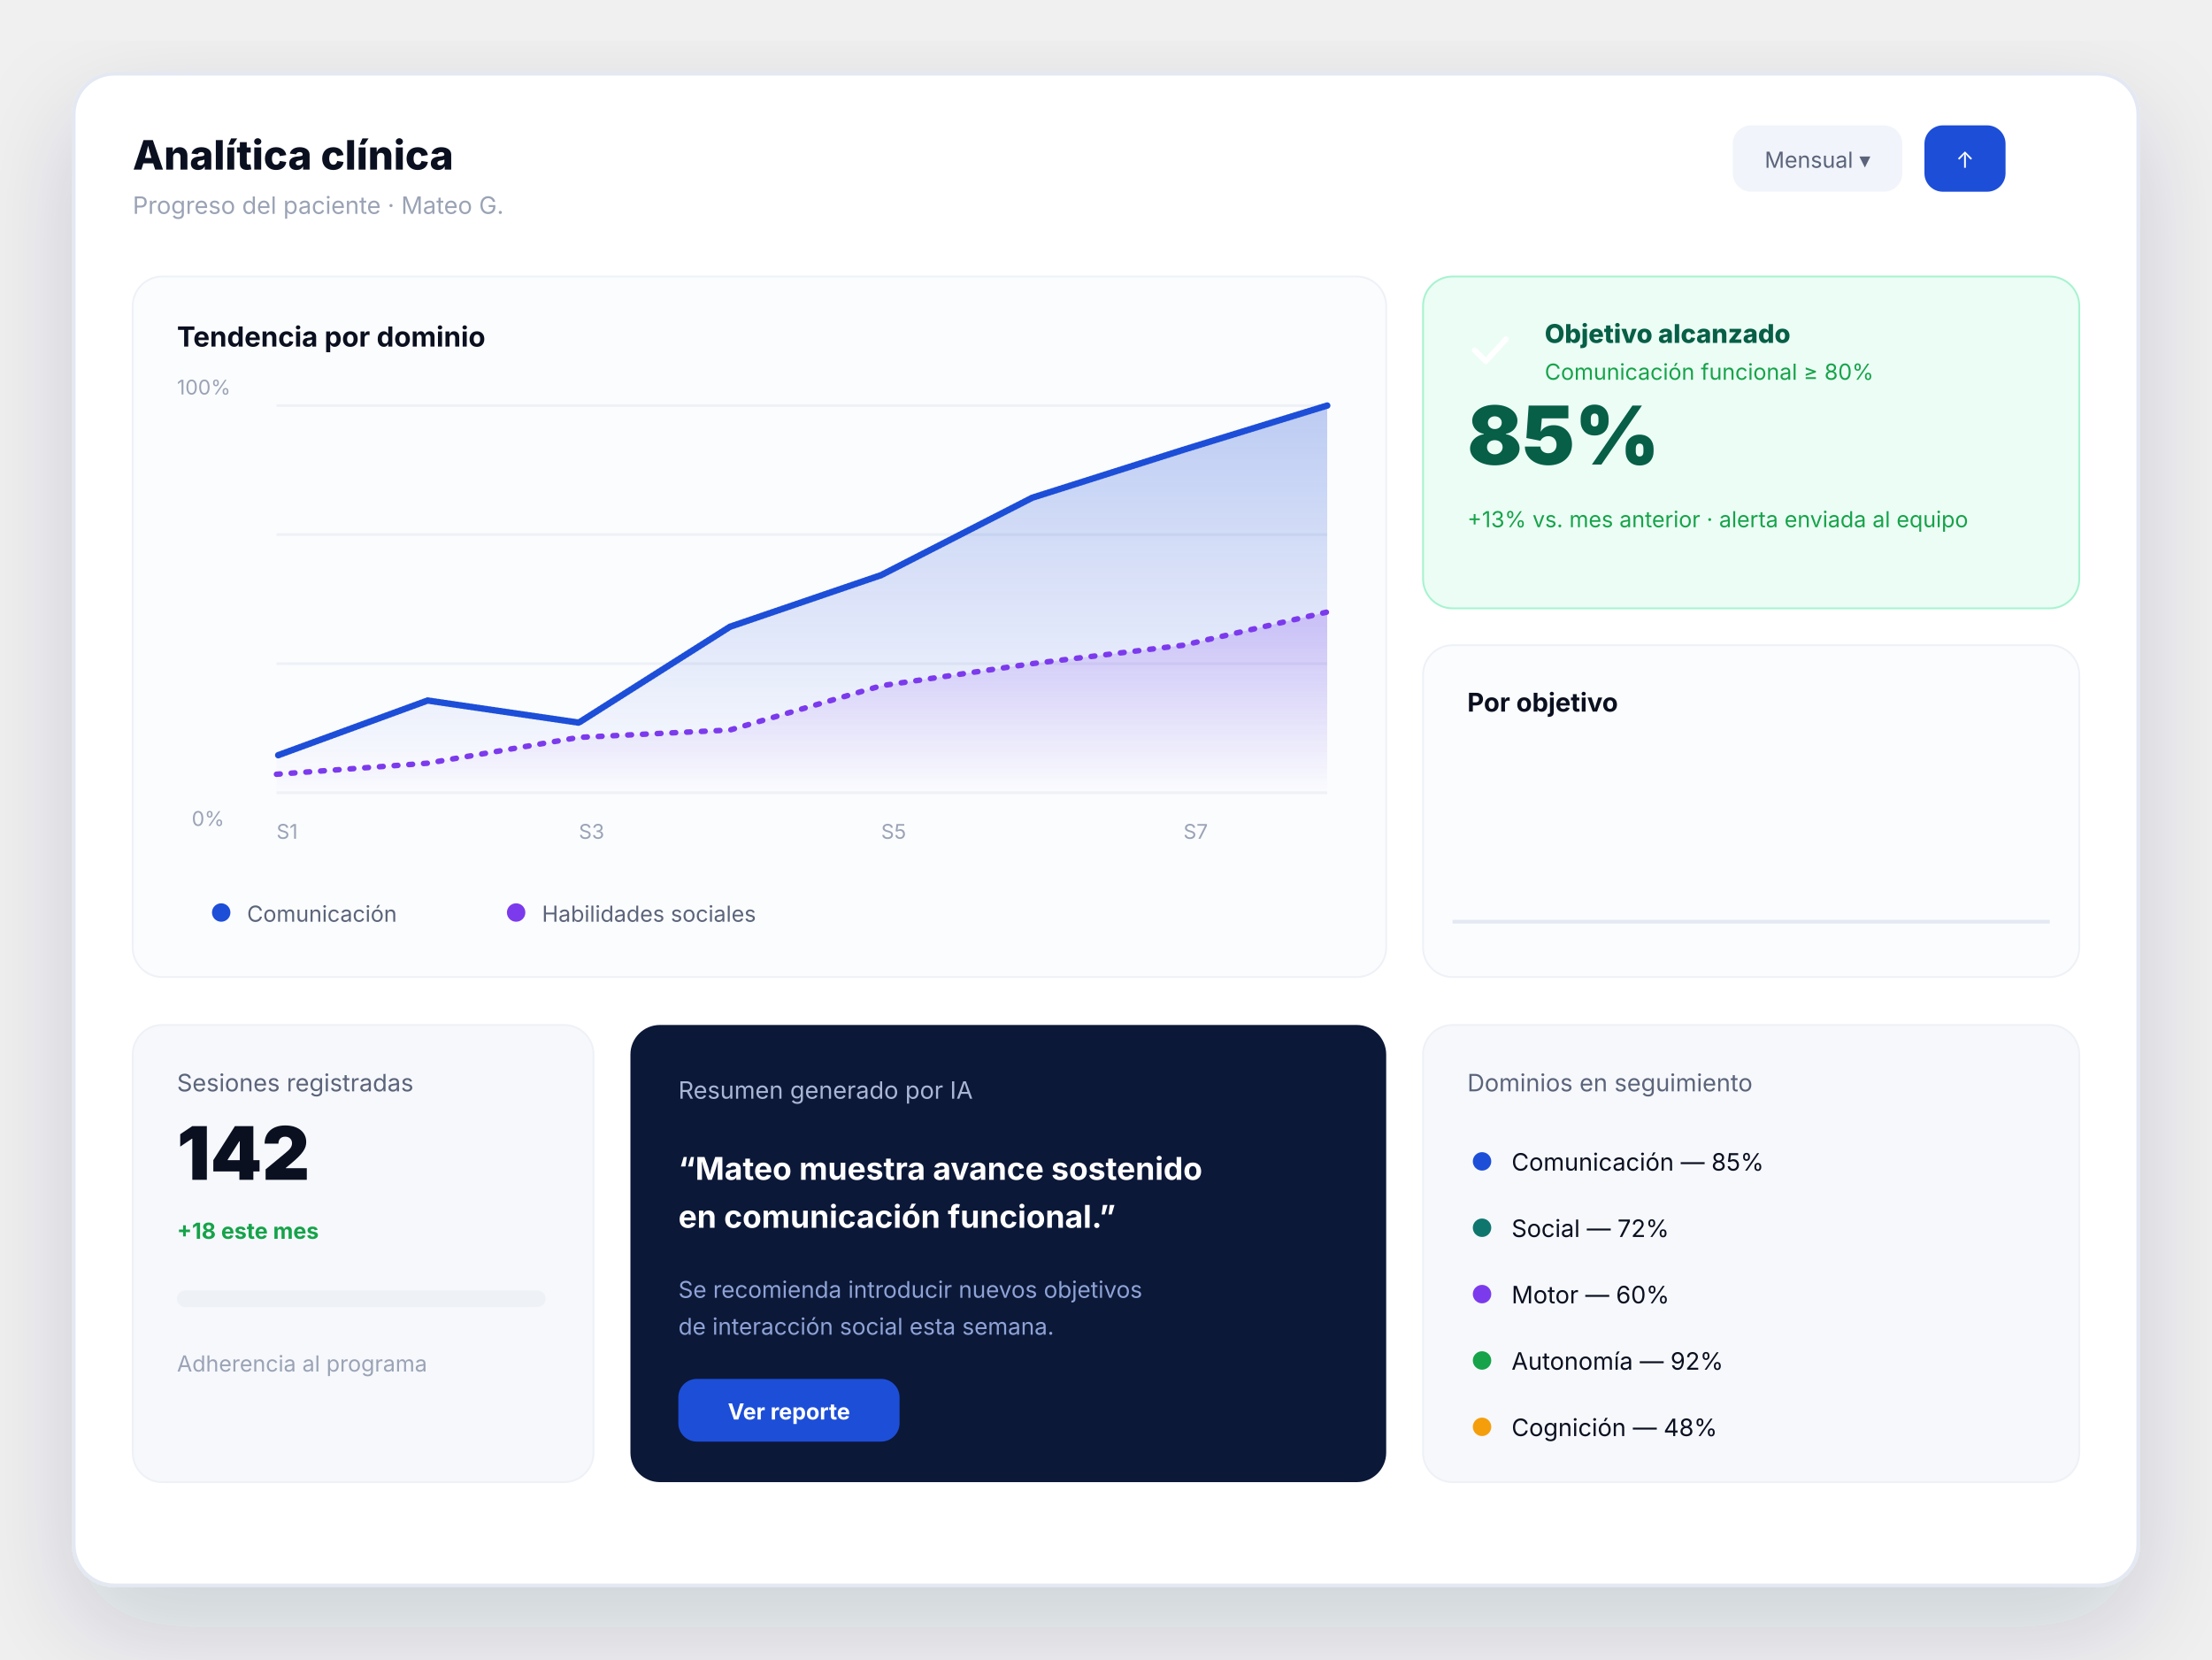
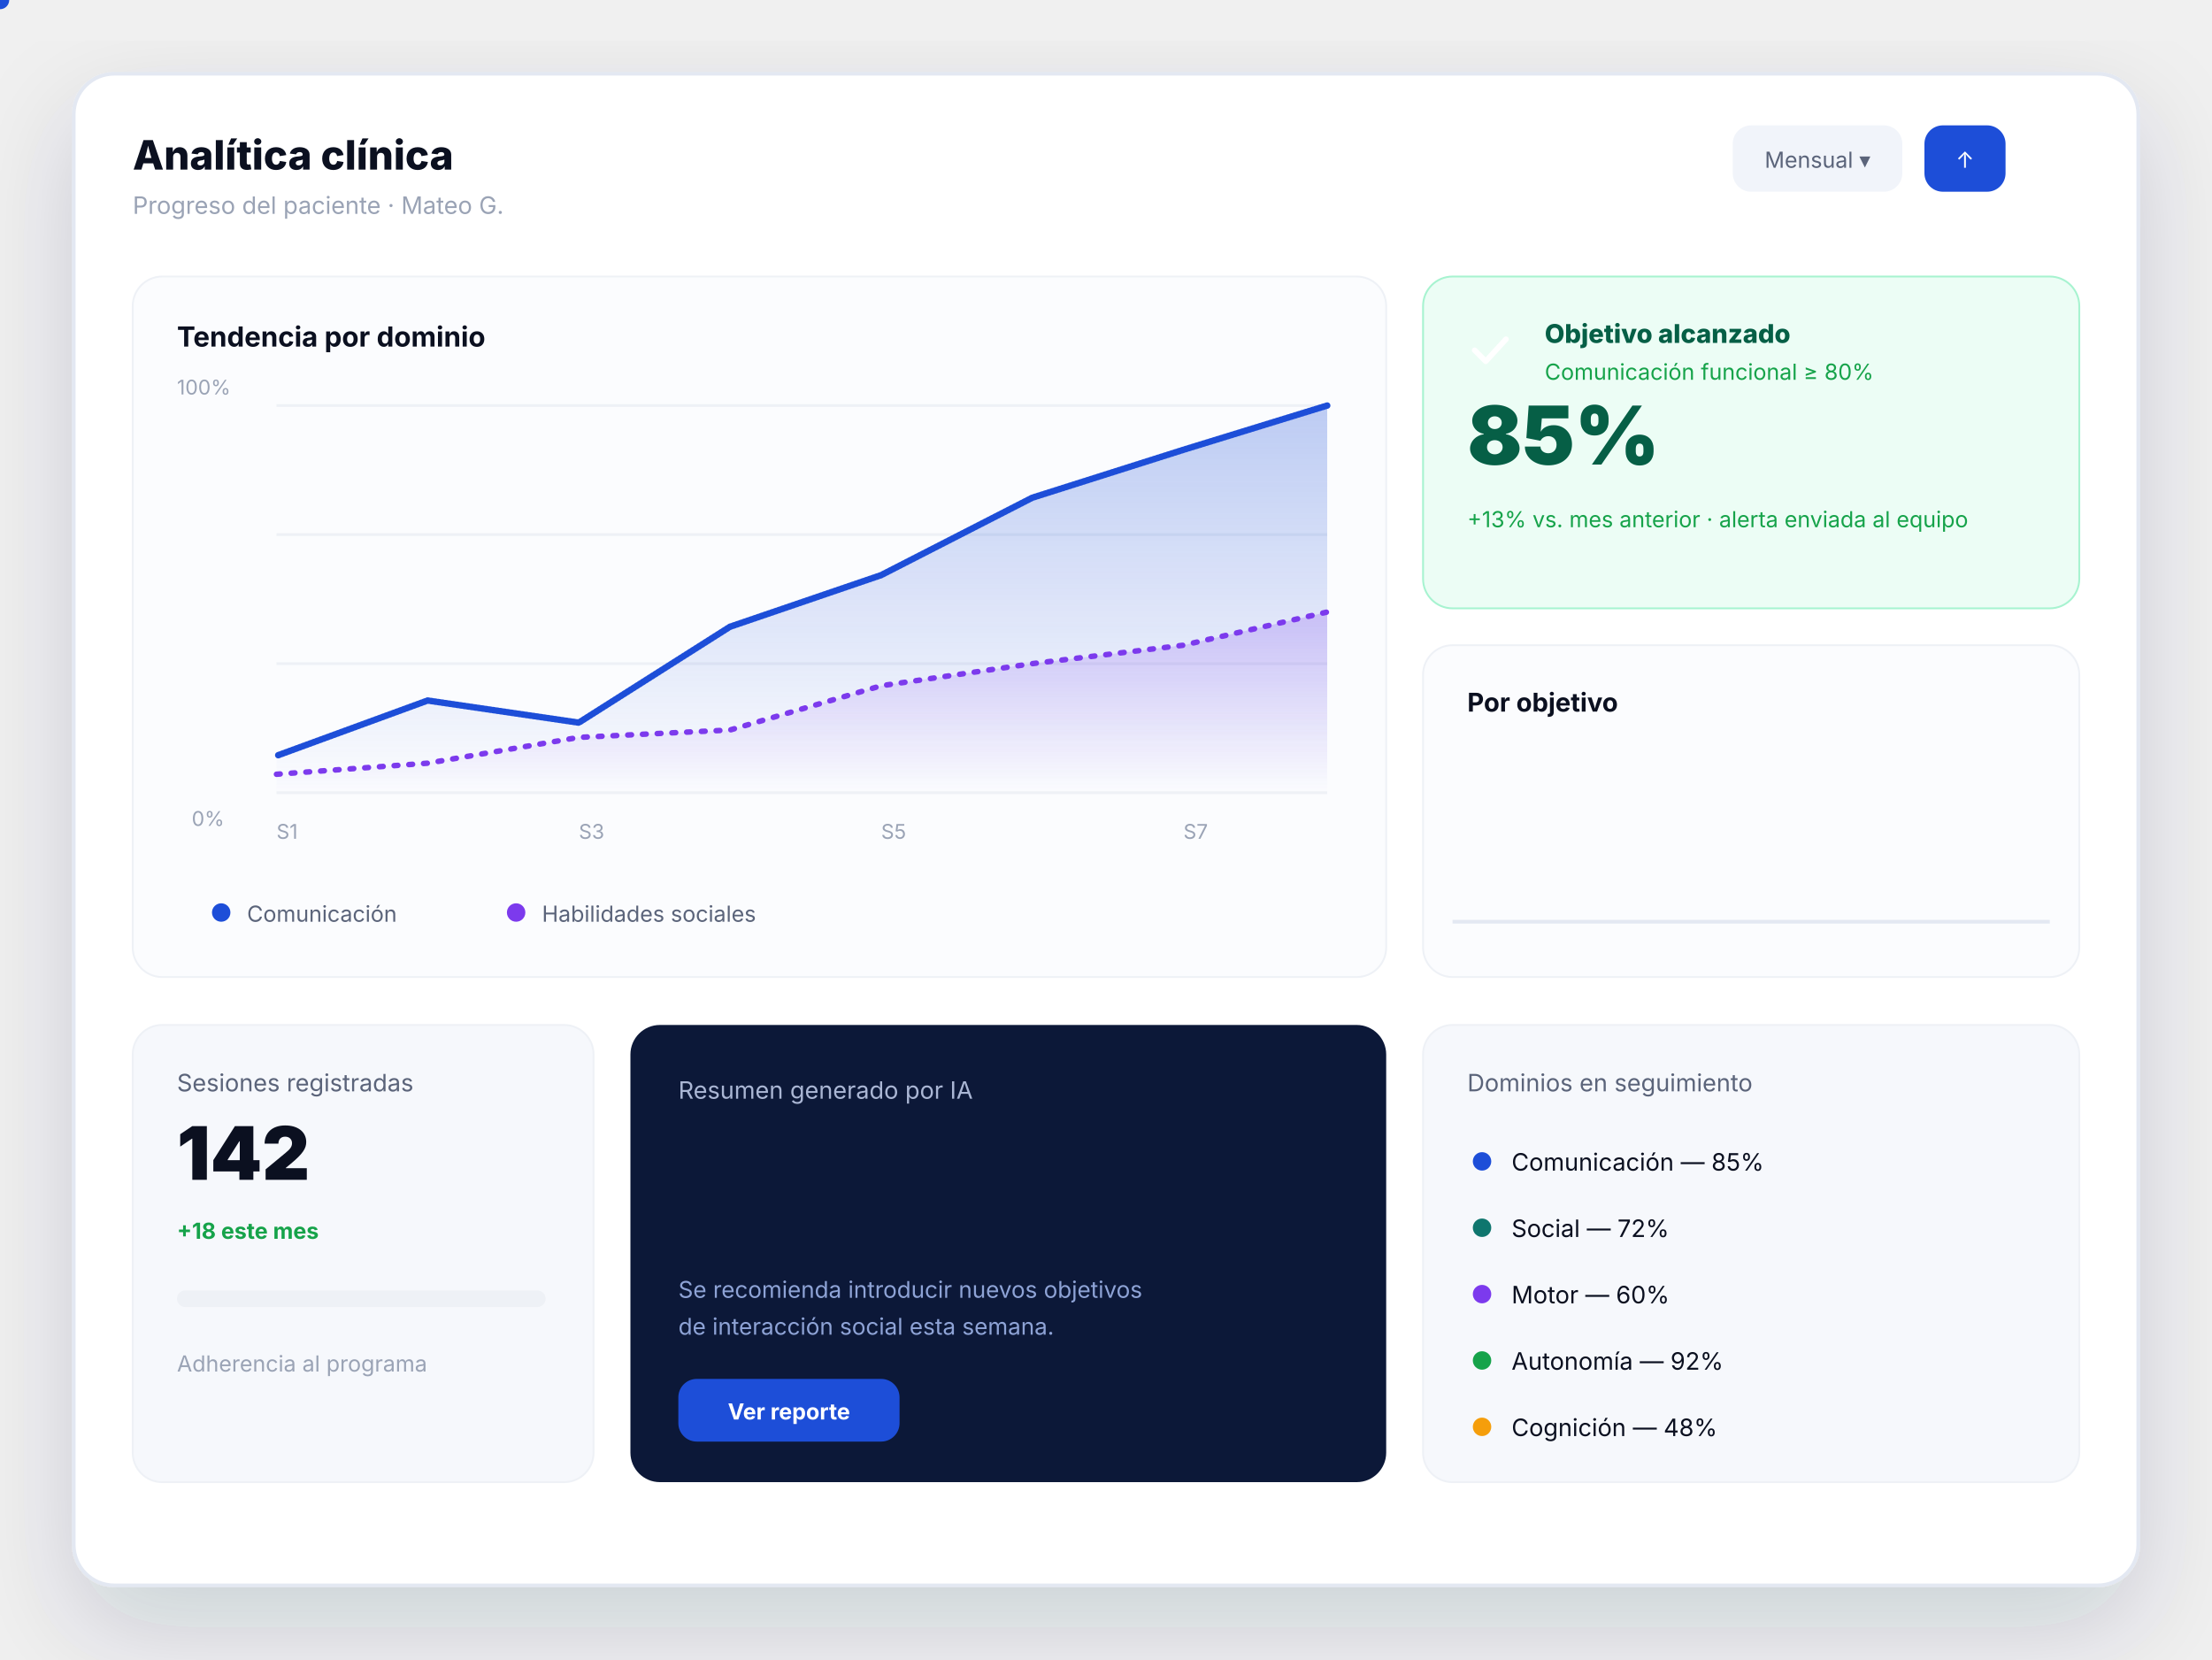
<svg xmlns="http://www.w3.org/2000/svg" viewBox="0 0 1200 900" font-family="Inter, Arial, sans-serif">
  <style>
    .ln{stroke-dasharray:1;stroke-dashoffset:1;animation:draw 1.9s ease forwards .3s}
    @keyframes draw{to{stroke-dashoffset:0}}
    .vbar{transform-box:fill-box;transform-origin:bottom;transform:scaleY(0);animation:growY 1s cubic-bezier(.22,1,.36,1) forwards .5s}
    @keyframes growY{to{transform:scaleY(1)}}
    .bar{transform-box:fill-box;transform-origin:left center;transform:scaleX(0);animation:grow 1.1s cubic-bezier(.22,1,.36,1) forwards .9s}
    @keyframes grow{to{transform:scaleX(1)}}
    .pop{transform-box:fill-box;transform-origin:center;transform:scale(0);animation:pop .55s cubic-bezier(.34,1.56,.64,1) forwards .4s}
    @keyframes pop{to{transform:scale(1)}}
  </style>
  <defs>
    <linearGradient id="ga" x1="0" y1="0" x2="0" y2="1">
      <stop offset="0" stop-color="#1D4ED8" stop-opacity="0.28" />
      <stop offset="1" stop-color="#1D4ED8" stop-opacity="0" />
    </linearGradient>
    <linearGradient id="gb" x1="0" y1="0" x2="0" y2="1">
      <stop offset="0" stop-color="#7c3aed" stop-opacity="0.22" />
      <stop offset="1" stop-color="#7c3aed" stop-opacity="0" />
    </linearGradient>
    <filter id="gsh" x="-10%" y="-10%" width="120%" height="120%">
      <feDropShadow dx="0" dy="22" stdDeviation="28" flood-color="#1b2a52" flood-opacity="0.16" />
    </filter>
+     <clipPath id="twQ1">
+       <rect x="366" y="622" width="0" height="26">
+         <animate attributeName="width" values="0;0;300;300;0" keyTimes="0;0.05;0.42;0.92;1" dur="5.5s" repeatCount="indefinite" />
+       </rect>
+     </clipPath>
+     <clipPath id="twQ2">
+       <rect x="366" y="648" width="0" height="26">
+         <animate attributeName="width" values="0;0;270;270;0" keyTimes="0;0.42;0.72;0.92;1" dur="5.5s" repeatCount="indefinite" />
+       </rect>
+     </clipPath>
  </defs>
  <rect x="40" y="40" width="1120" height="820" rx="22" fill="#ffffff" stroke="#e3e8f2" stroke-width="2" filter="url(#gsh)" />
  <text x="72" y="92" fill="#0b1020" font-size="22" font-weight="800">Analítica clínica</text>
  <text x="72" y="116" fill="#9aa3b5" font-size="13">Progreso del paciente · Mateo G.</text>
  <rect x="940" y="68" width="92" height="36" rx="10" fill="#f1f4fa" />
  <text x="986" y="91" fill="#5b647a" font-size="12" text-anchor="middle">Mensual ▾</text>
  <rect x="1044" y="68" width="44" height="36" rx="10" fill="#1D4ED8" />
  <text x="1066" y="91" fill="#fff" font-size="12" text-anchor="middle">↑</text>
  <rect x="72" y="150" width="680" height="380" rx="16" fill="#fbfcfe" stroke="#eef1f6" />
  <text x="96" y="188" fill="#0b1020" font-size="15" font-weight="700">Tendencia por dominio</text>
  <g font-size="11" fill="#9aa3b5">
    <text x="96" y="214">100%</text>
    <text x="104" y="448">0%</text>
  </g>
  <g stroke="#eef1f6" stroke-width="1.5">
    <line x1="150" y1="220" x2="720" y2="220" />
    <line x1="150" y1="290" x2="720" y2="290" />
    <line x1="150" y1="360" x2="720" y2="360" />
    <line x1="150" y1="430" x2="720" y2="430" />
  </g>
  <path d="M150 410 L232 380 L314 392 L396 340 L478 312 L560 270 L642 244 L720 220 L720 430 L150 430 Z" fill="url(#ga)" />
  <polyline class="ln" pathLength="1" points="150,410 232,380 314,392 396,340 478,312 560,270 642,244 720,220" fill="none" stroke="#1D4ED8" stroke-width="3.5" stroke-linecap="round" stroke-linejoin="round" />
+   <circle r="5" fill="#1D4ED8">
+     <animateMotion dur="3.6s" begin="1.5s" repeatCount="indefinite" calcMode="linear" path="M150 410 L232 380 L314 392 L396 340 L478 312 L560 270 L642 244 L720 220" />
+   </circle>
  <path d="M150 420 L232 414 L314 400 L396 396 L478 372 L560 360 L642 350 L720 332 L720 430 L150 430 Z" fill="url(#gb)" />
-   <polyline points="150,420 232,414 314,400 396,396 478,372 560,360 642,350 720,332" fill="none" stroke="#7c3aed" stroke-width="3" stroke-dasharray="2 6" stroke-linecap="round" />
+   <polyline points="150,420 232,414 314,400 396,396 478,372 560,360 642,350 720,332" fill="none" stroke="#7c3aed" stroke-width="3" stroke-dasharray="2 6" stroke-linecap="round">
+     <animate attributeName="stroke-dashoffset" values="16;0" dur="0.9s" repeatCount="indefinite" />
+   </polyline>
  <g font-size="11" fill="#9aa3b5">
    <text x="150" y="455">S1</text>
    <text x="314" y="455">S3</text>
    <text x="478" y="455">S5</text>
    <text x="642" y="455">S7</text>
  </g>
  <circle cx="120" cy="495" r="5" fill="#1D4ED8" />
  <text x="134" y="500" fill="#5b647a" font-size="12">Comunicación</text>
  <circle cx="280" cy="495" r="5" fill="#7c3aed" />
  <text x="294" y="500" fill="#5b647a" font-size="12">Habilidades sociales</text>
  <rect x="772" y="150" width="356" height="180" rx="16" fill="#ecfdf5" stroke="#a7f3d0" />
  <circle class="pop" cx="808" cy="190" r="18" fill="#16a34a" />
  <path d="M800 190 l6 6 l11 -12" fill="none" stroke="#fff" stroke-width="3" stroke-linecap="round" stroke-linejoin="round" />
  <text x="838" y="186" fill="#065f46" font-size="14" font-weight="800">Objetivo alcanzado</text>
  <text x="838" y="206" fill="#16a34a" font-size="12">Comunicación funcional ≥ 80%</text>
  <text x="796" y="252" fill="#065f46" font-size="44" font-weight="900">85%</text>
  <text x="796" y="286" fill="#16a34a" font-size="12">+13% vs. mes anterior · alerta enviada al equipo</text>
  <rect x="772" y="350" width="356" height="180" rx="16" fill="#fbfcfe" stroke="#eef1f6" />
  <text x="796" y="386" fill="#0b1020" font-size="14" font-weight="700">Por objetivo</text>
  <g class="vbar">
    <rect x="800" y="420" width="44" height="80" fill="#1D4ED8" rx="6" />
    <rect x="860" y="446" width="44" height="54" fill="#60a5fa" rx="6" />
    <rect x="920" y="410" width="44" height="90" fill="#1D4ED8" rx="6" />
    <rect x="980" y="468" width="44" height="32" fill="#7c3aed" rx="6" />
    <rect x="1040" y="430" width="44" height="70" fill="#0f766e" rx="6" />
  </g>
  <line x1="788" y1="500" x2="1112" y2="500" stroke="#e3e8f2" stroke-width="2" />
  <g>
    <rect x="72" y="556" width="250" height="248" rx="16" fill="#f6f8fc" stroke="#eef1f6" />
    <text x="96" y="592" fill="#5b647a" font-size="13">Sesiones registradas</text>
    <text x="96" y="640" fill="#0b1020" font-size="40" font-weight="900">142</text>
    <text x="96" y="672" fill="#16a34a" font-size="12" font-weight="700">+18 este mes</text>
    <rect x="96" y="700" width="200" height="9" rx="4.5" fill="#eef1f6" />
    <rect class="bar" x="96" y="700" width="150" height="9" rx="4.5" fill="#1D4ED8" />
    <text x="96" y="744" fill="#9aa3b5" font-size="12">Adherencia al programa</text>
    <rect x="342" y="556" width="410" height="248" rx="16" fill="#0c1838" />
    <text x="368" y="596" fill="#aab6d4" font-size="13">Resumen generado por IA</text>
-     <text x="368" y="640" fill="#ffffff" font-size="17" font-weight="700">“Mateo muestra avance sostenido</text>
-     <text x="368" y="666" fill="#ffffff" font-size="17" font-weight="700">en comunicación funcional.”</text>
+     <text x="368" y="640" fill="#ffffff" font-size="17" font-weight="700" clip-path="url(#twQ1)">“Mateo muestra avance sostenido</text>
+     <text x="368" y="666" fill="#ffffff" font-size="17" font-weight="700" clip-path="url(#twQ2)">en comunicación funcional.”</text>
    <text x="368" y="704" fill="#8ea3d6" font-size="12.5">Se recomienda introducir nuevos objetivos</text>
    <text x="368" y="724" fill="#8ea3d6" font-size="12.5">de interacción social esta semana.</text>
    <rect x="368" y="748" width="120" height="34" rx="10" fill="#1D4ED8" />
    <text x="428" y="770" fill="#fff" font-size="12" font-weight="700" text-anchor="middle">Ver reporte</text>
    <rect x="772" y="556" width="356" height="248" rx="16" fill="#f6f8fc" stroke="#eef1f6" />
    <text x="796" y="592" fill="#5b647a" font-size="13">Dominios en seguimiento</text>
    <g font-size="13" fill="#0b1020">
      <circle cx="804" cy="630" r="5" fill="#1D4ED8" />
      <text x="820" y="635">Comunicación — 85%</text>
      <circle cx="804" cy="666" r="5" fill="#0f766e" />
      <text x="820" y="671">Social — 72%</text>
      <circle cx="804" cy="702" r="5" fill="#7c3aed" />
      <text x="820" y="707">Motor — 60%</text>
      <circle cx="804" cy="738" r="5" fill="#16a34a" />
      <text x="820" y="743">Autonomía — 92%</text>
      <circle cx="804" cy="774" r="5" fill="#f59e0b" />
      <text x="820" y="779">Cognición — 48%</text>
    </g>
  </g>
</svg>
